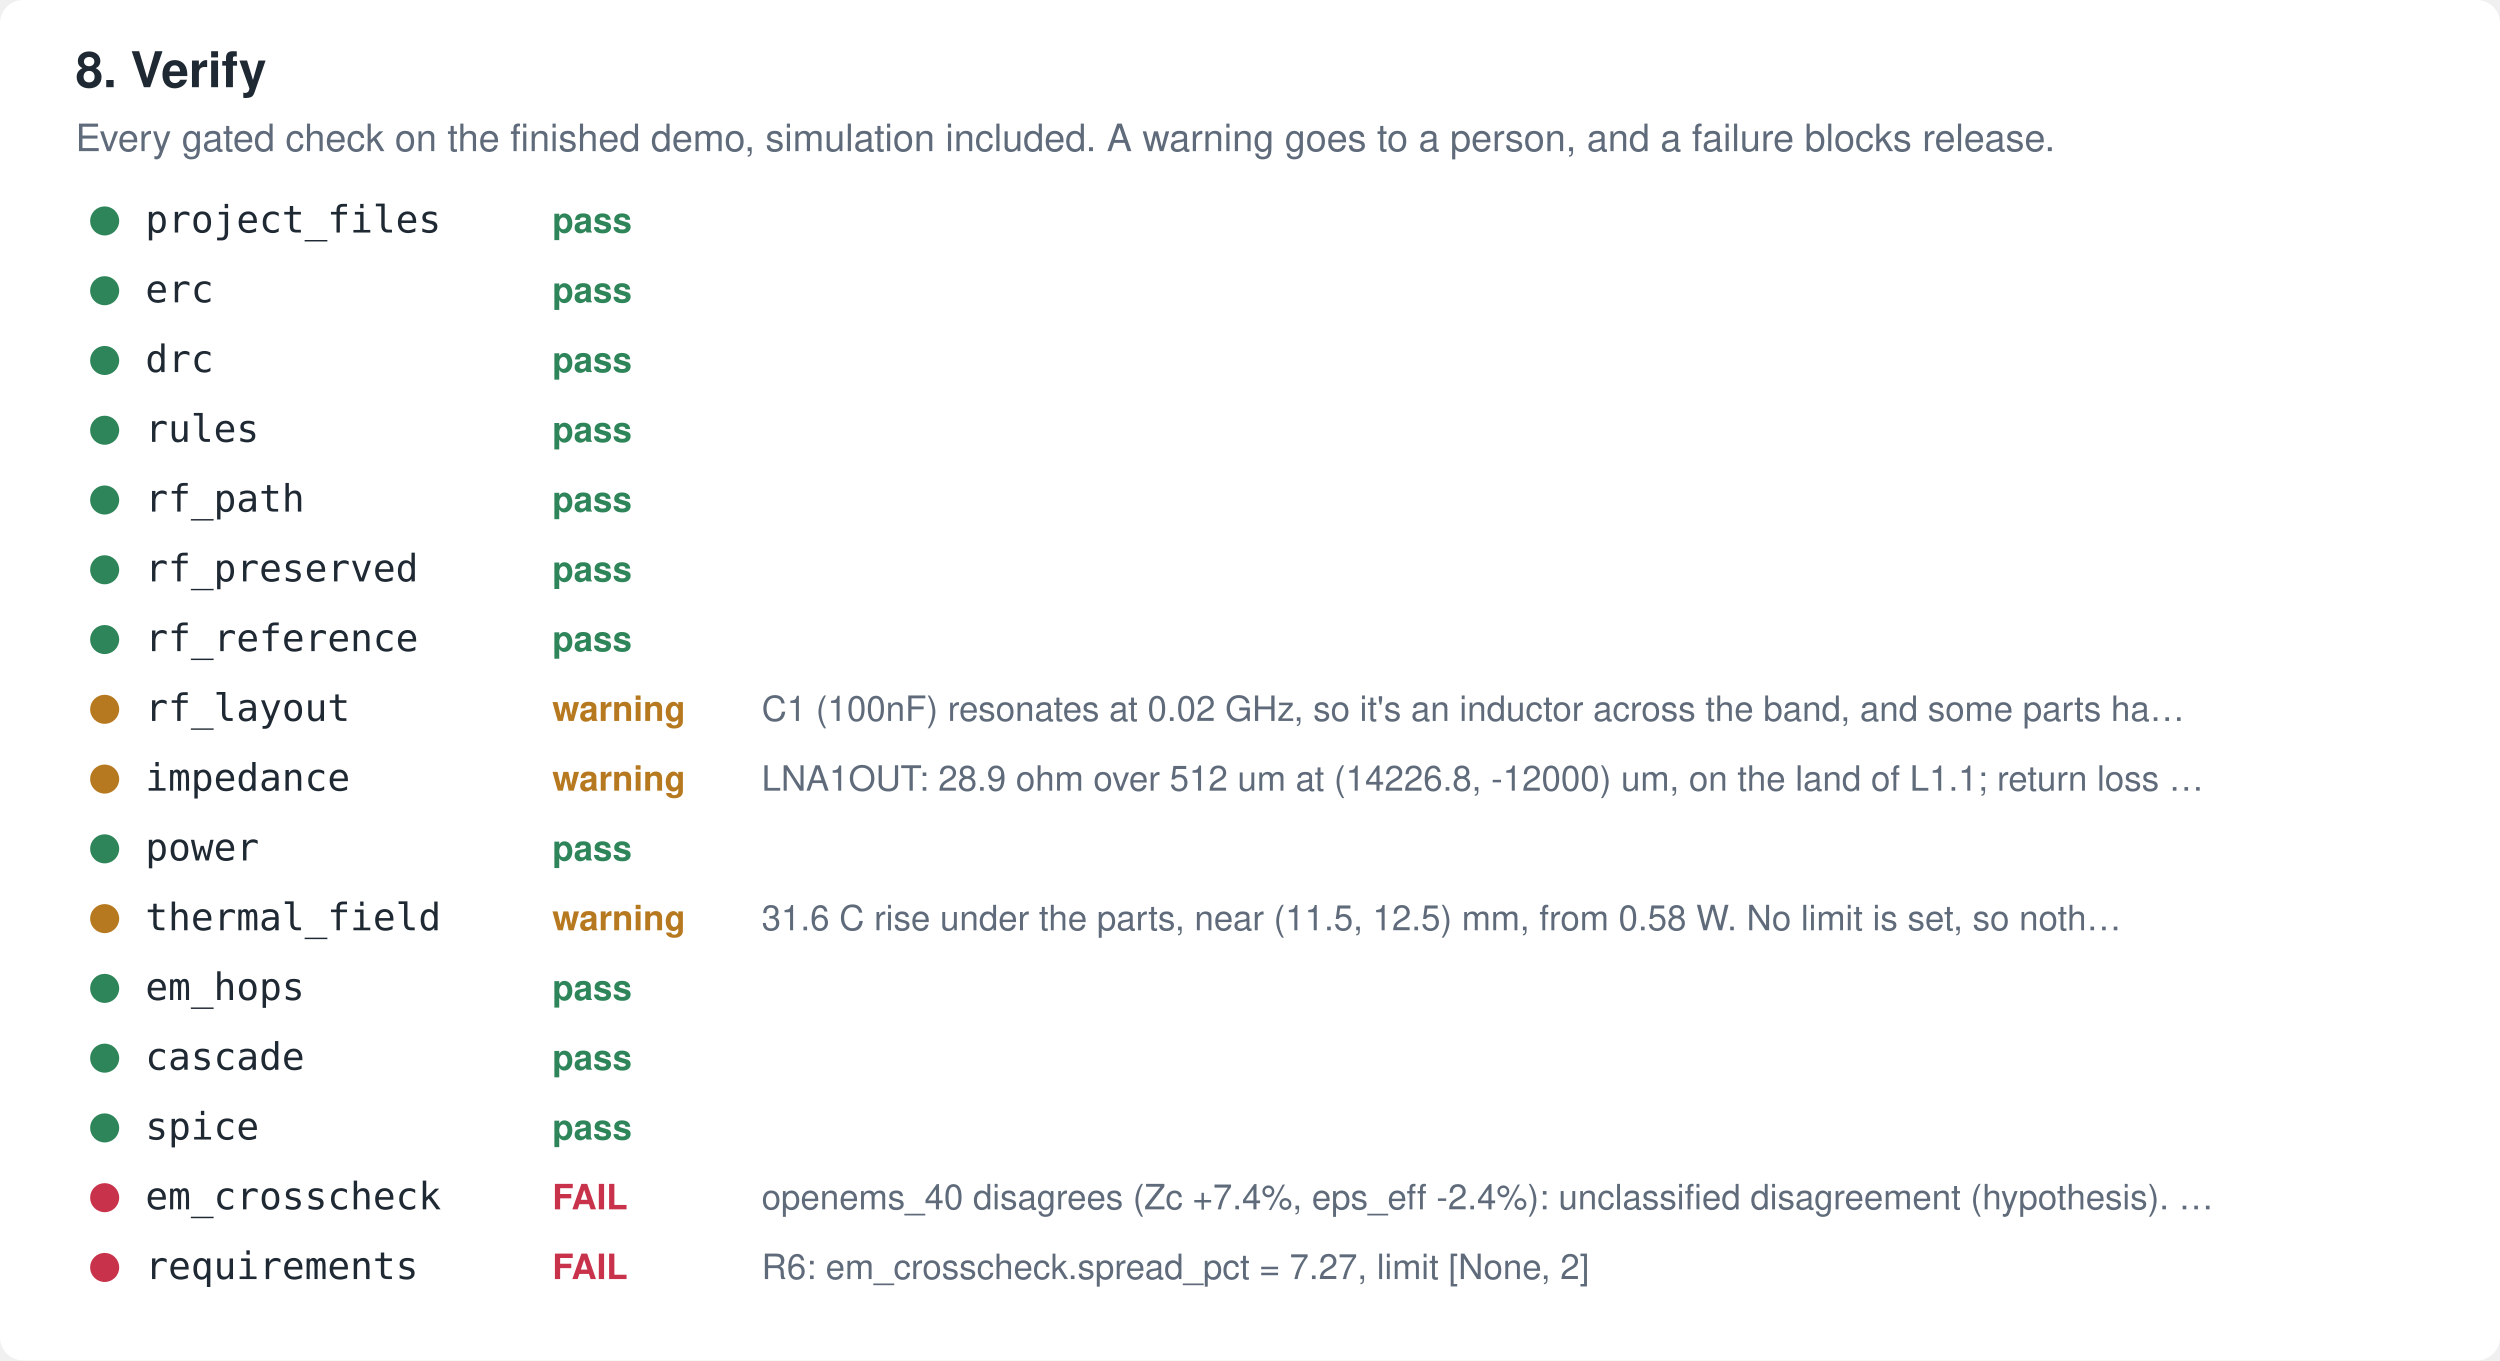
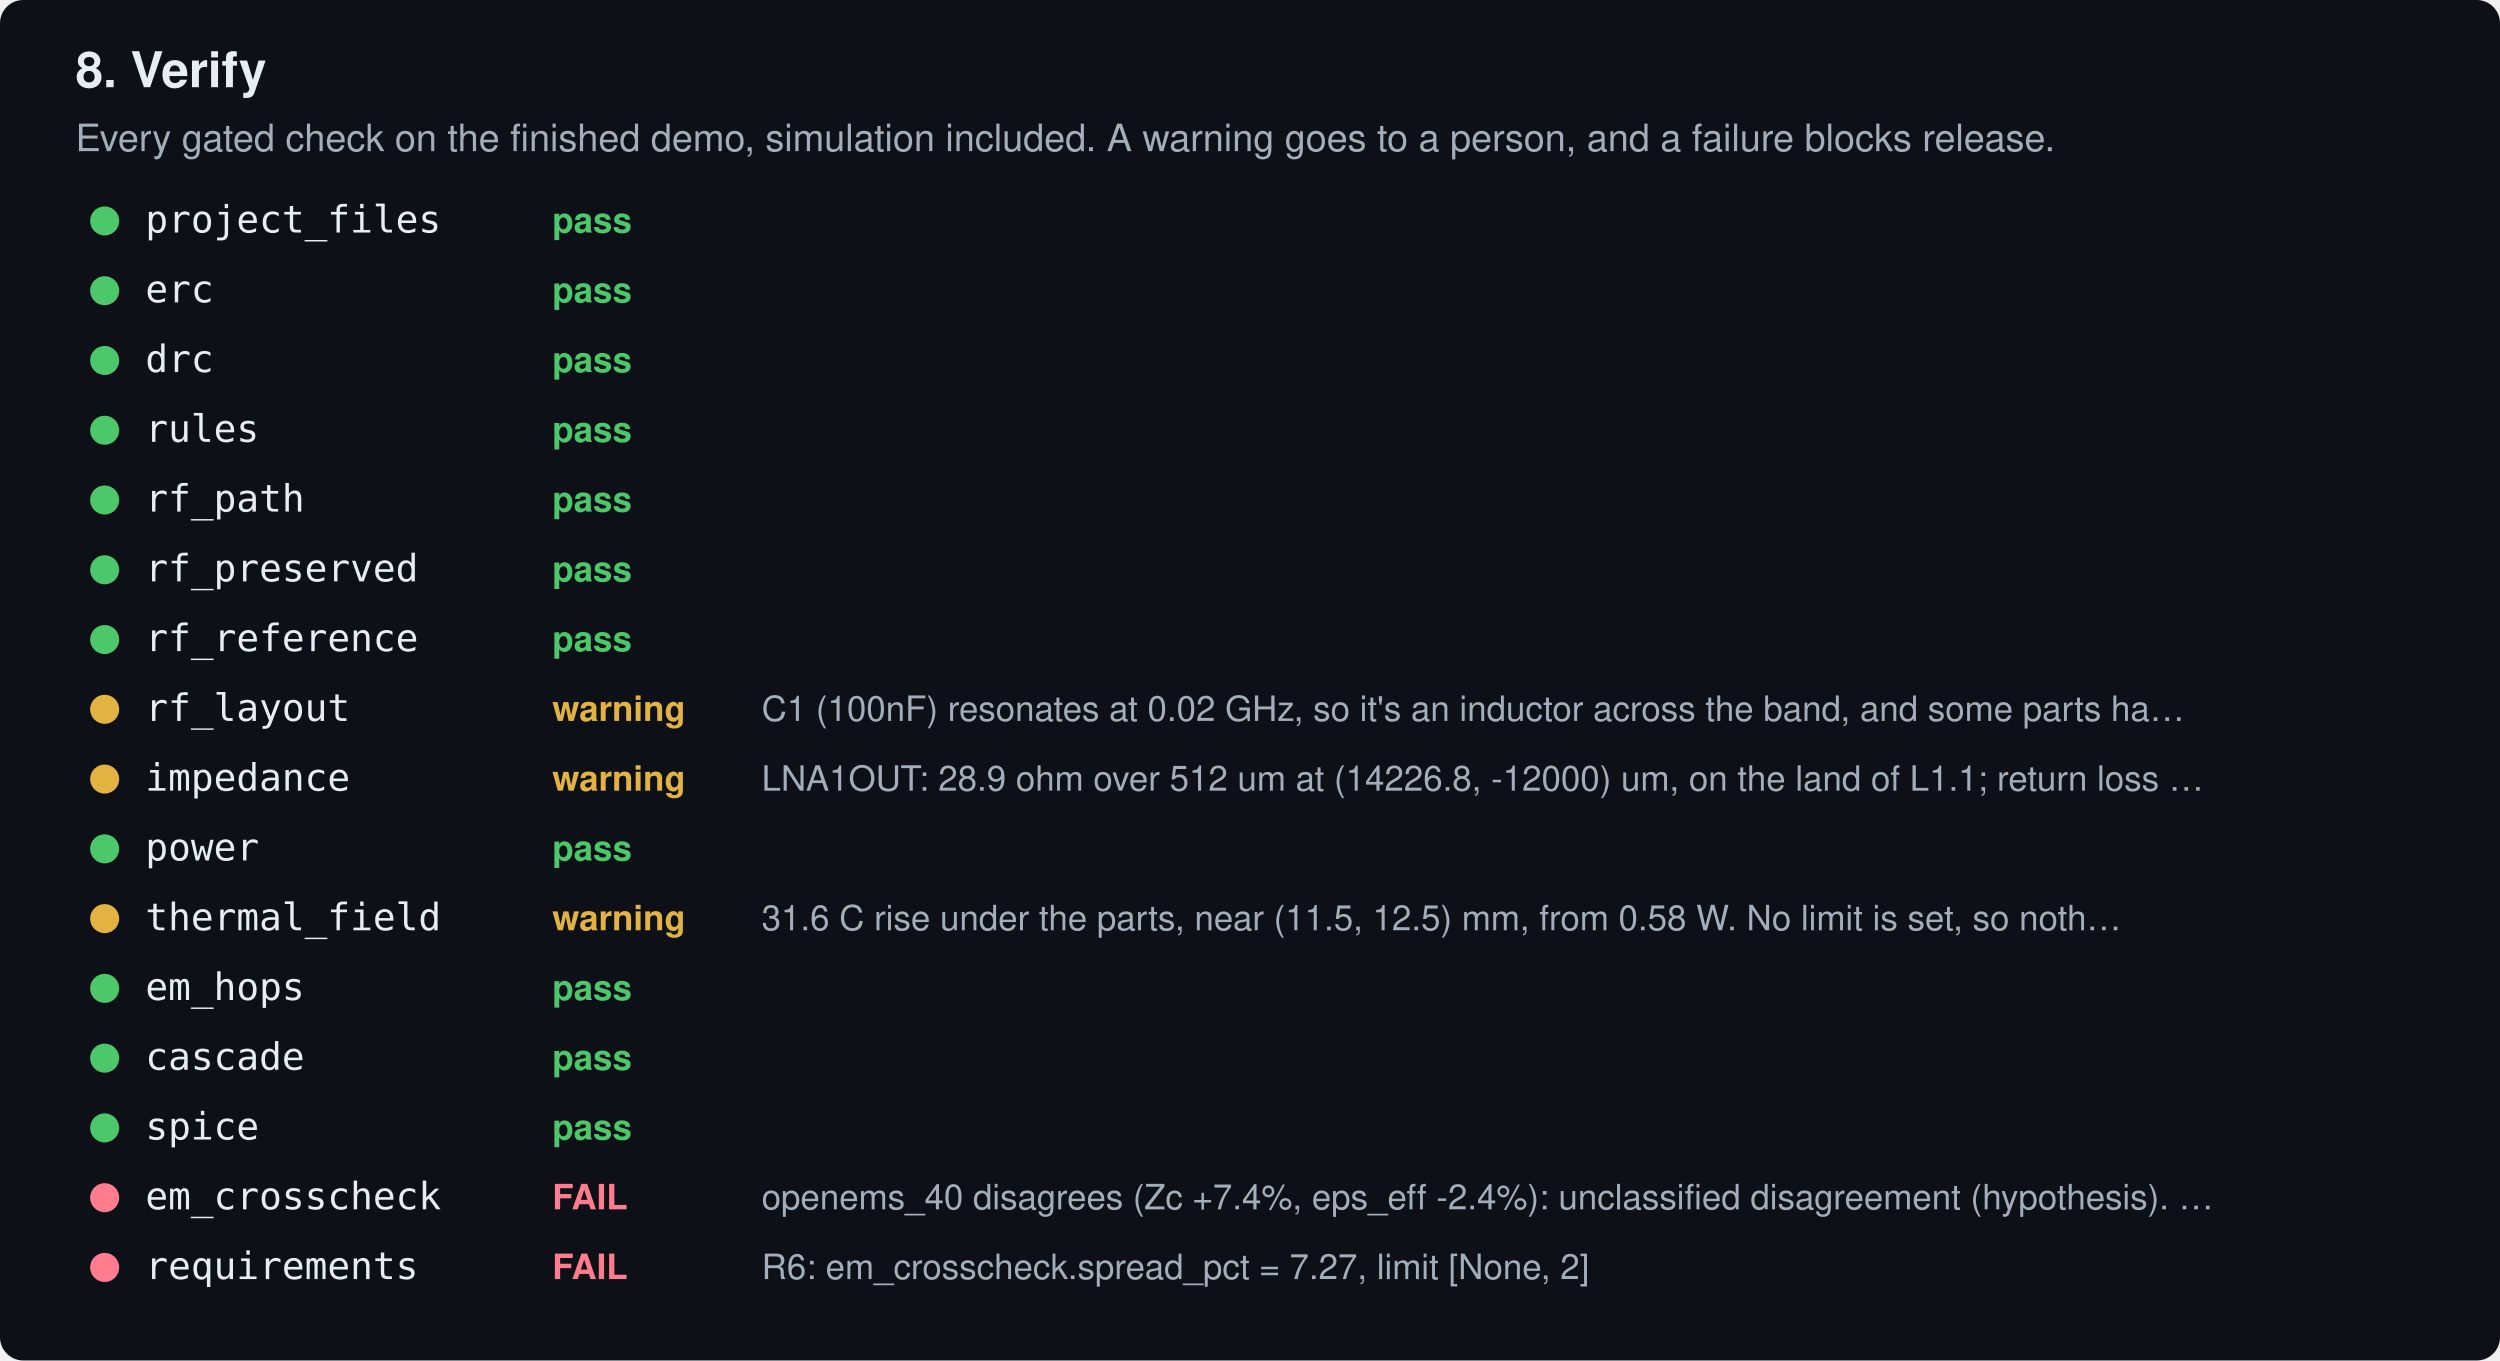
<svg xmlns="http://www.w3.org/2000/svg" viewBox="0 0 860 468" role="img" aria-label="The gate's checks on the demo board, each with its result and first finding." font-family="-apple-system,Segoe UI,Helvetica,Arial,sans-serif">
-   <rect width="860" height="468" fill="#ffffff" rx="8" />
+   <rect width="860" height="468" fill="#0d1117" rx="8" />
  <defs>
    <marker id="a" viewBox="0 0 10 10" refX="9" refY="5" markerWidth="7" markerHeight="7" orient="auto-start-reverse">
-       <path d="M0 0L10 5L0 10z" fill="#5f6b7a" />
+       <path d="M0 0L10 5L0 10z" fill="#a3aeba" />
    </marker>
  </defs>
-   <text x="26.0" y="30.0" font-size="17" fill="#1f2933" text-anchor="start" font-weight="600">8. Verify</text>
-   <text x="26.0" y="52.0" font-size="13" fill="#5f6b7a" text-anchor="start" font-weight="400">Every gated check on the finished demo, simulation included. A warning goes to a person, and a failure blocks release.</text>
-   <circle cx="36" cy="76" r="5" fill="#2f855a" />
-   <text x="50.0" y="80.0" font-size="13" fill="#1f2933" text-anchor="start" font-weight="400" font-family="SFMono-Regular,Menlo,Consolas,monospace">project_files</text>
-   <text x="190.0" y="80.0" font-size="12" fill="#2f855a" text-anchor="start" font-weight="600">pass</text>
-   <text x="262.0" y="80.0" font-size="12" fill="#5f6b7a" text-anchor="start" font-weight="400" />
-   <circle cx="36" cy="100" r="5" fill="#2f855a" />
-   <text x="50.0" y="104.0" font-size="13" fill="#1f2933" text-anchor="start" font-weight="400" font-family="SFMono-Regular,Menlo,Consolas,monospace">erc</text>
-   <text x="190.0" y="104.0" font-size="12" fill="#2f855a" text-anchor="start" font-weight="600">pass</text>
-   <text x="262.0" y="104.0" font-size="12" fill="#5f6b7a" text-anchor="start" font-weight="400" />
-   <circle cx="36" cy="124" r="5" fill="#2f855a" />
-   <text x="50.0" y="128.0" font-size="13" fill="#1f2933" text-anchor="start" font-weight="400" font-family="SFMono-Regular,Menlo,Consolas,monospace">drc</text>
-   <text x="190.0" y="128.0" font-size="12" fill="#2f855a" text-anchor="start" font-weight="600">pass</text>
-   <text x="262.0" y="128.0" font-size="12" fill="#5f6b7a" text-anchor="start" font-weight="400" />
-   <circle cx="36" cy="148" r="5" fill="#2f855a" />
-   <text x="50.0" y="152.0" font-size="13" fill="#1f2933" text-anchor="start" font-weight="400" font-family="SFMono-Regular,Menlo,Consolas,monospace">rules</text>
-   <text x="190.0" y="152.0" font-size="12" fill="#2f855a" text-anchor="start" font-weight="600">pass</text>
-   <text x="262.0" y="152.0" font-size="12" fill="#5f6b7a" text-anchor="start" font-weight="400" />
-   <circle cx="36" cy="172" r="5" fill="#2f855a" />
-   <text x="50.0" y="176.0" font-size="13" fill="#1f2933" text-anchor="start" font-weight="400" font-family="SFMono-Regular,Menlo,Consolas,monospace">rf_path</text>
-   <text x="190.0" y="176.0" font-size="12" fill="#2f855a" text-anchor="start" font-weight="600">pass</text>
-   <text x="262.0" y="176.0" font-size="12" fill="#5f6b7a" text-anchor="start" font-weight="400" />
-   <circle cx="36" cy="196" r="5" fill="#2f855a" />
-   <text x="50.0" y="200.0" font-size="13" fill="#1f2933" text-anchor="start" font-weight="400" font-family="SFMono-Regular,Menlo,Consolas,monospace">rf_preserved</text>
-   <text x="190.0" y="200.0" font-size="12" fill="#2f855a" text-anchor="start" font-weight="600">pass</text>
-   <text x="262.0" y="200.0" font-size="12" fill="#5f6b7a" text-anchor="start" font-weight="400" />
-   <circle cx="36" cy="220" r="5" fill="#2f855a" />
-   <text x="50.0" y="224.0" font-size="13" fill="#1f2933" text-anchor="start" font-weight="400" font-family="SFMono-Regular,Menlo,Consolas,monospace">rf_reference</text>
-   <text x="190.0" y="224.0" font-size="12" fill="#2f855a" text-anchor="start" font-weight="600">pass</text>
-   <text x="262.0" y="224.0" font-size="12" fill="#5f6b7a" text-anchor="start" font-weight="400" />
-   <circle cx="36" cy="244" r="5" fill="#b7791f" />
-   <text x="50.0" y="248.0" font-size="13" fill="#1f2933" text-anchor="start" font-weight="400" font-family="SFMono-Regular,Menlo,Consolas,monospace">rf_layout</text>
-   <text x="190.0" y="248.0" font-size="12" fill="#b7791f" text-anchor="start" font-weight="600">warning</text>
-   <text x="262.0" y="248.0" font-size="12" fill="#5f6b7a" text-anchor="start" font-weight="400">C1 (100nF) resonates at 0.02 GHz, so it's an inductor across the band, and some parts ha…</text>
-   <circle cx="36" cy="268" r="5" fill="#b7791f" />
-   <text x="50.0" y="272.0" font-size="13" fill="#1f2933" text-anchor="start" font-weight="400" font-family="SFMono-Regular,Menlo,Consolas,monospace">impedance</text>
-   <text x="190.0" y="272.0" font-size="12" fill="#b7791f" text-anchor="start" font-weight="600">warning</text>
-   <text x="262.0" y="272.0" font-size="12" fill="#5f6b7a" text-anchor="start" font-weight="400">LNA1OUT: 28.9 ohm over 512 um at (14226.8, -12000) um, on the land of L1.1; return loss …</text>
-   <circle cx="36" cy="292" r="5" fill="#2f855a" />
-   <text x="50.0" y="296.0" font-size="13" fill="#1f2933" text-anchor="start" font-weight="400" font-family="SFMono-Regular,Menlo,Consolas,monospace">power</text>
-   <text x="190.0" y="296.0" font-size="12" fill="#2f855a" text-anchor="start" font-weight="600">pass</text>
-   <text x="262.0" y="296.0" font-size="12" fill="#5f6b7a" text-anchor="start" font-weight="400" />
-   <circle cx="36" cy="316" r="5" fill="#b7791f" />
-   <text x="50.0" y="320.0" font-size="13" fill="#1f2933" text-anchor="start" font-weight="400" font-family="SFMono-Regular,Menlo,Consolas,monospace">thermal_field</text>
-   <text x="190.0" y="320.0" font-size="12" fill="#b7791f" text-anchor="start" font-weight="600">warning</text>
-   <text x="262.0" y="320.0" font-size="12" fill="#5f6b7a" text-anchor="start" font-weight="400">31.6 C rise under the parts, near (11.5, 12.5) mm, from 0.58 W. No limit is set, so noth…</text>
-   <circle cx="36" cy="340" r="5" fill="#2f855a" />
-   <text x="50.0" y="344.0" font-size="13" fill="#1f2933" text-anchor="start" font-weight="400" font-family="SFMono-Regular,Menlo,Consolas,monospace">em_hops</text>
-   <text x="190.0" y="344.0" font-size="12" fill="#2f855a" text-anchor="start" font-weight="600">pass</text>
-   <text x="262.0" y="344.0" font-size="12" fill="#5f6b7a" text-anchor="start" font-weight="400" />
-   <circle cx="36" cy="364" r="5" fill="#2f855a" />
-   <text x="50.0" y="368.0" font-size="13" fill="#1f2933" text-anchor="start" font-weight="400" font-family="SFMono-Regular,Menlo,Consolas,monospace">cascade</text>
-   <text x="190.0" y="368.0" font-size="12" fill="#2f855a" text-anchor="start" font-weight="600">pass</text>
-   <text x="262.0" y="368.0" font-size="12" fill="#5f6b7a" text-anchor="start" font-weight="400" />
-   <circle cx="36" cy="388" r="5" fill="#2f855a" />
-   <text x="50.0" y="392.0" font-size="13" fill="#1f2933" text-anchor="start" font-weight="400" font-family="SFMono-Regular,Menlo,Consolas,monospace">spice</text>
-   <text x="190.0" y="392.0" font-size="12" fill="#2f855a" text-anchor="start" font-weight="600">pass</text>
-   <text x="262.0" y="392.0" font-size="12" fill="#5f6b7a" text-anchor="start" font-weight="400" />
-   <circle cx="36" cy="412" r="5" fill="#c8324a" />
-   <text x="50.0" y="416.0" font-size="13" fill="#1f2933" text-anchor="start" font-weight="400" font-family="SFMono-Regular,Menlo,Consolas,monospace">em_crosscheck</text>
-   <text x="190.0" y="416.0" font-size="12" fill="#c8324a" text-anchor="start" font-weight="600">FAIL</text>
-   <text x="262.0" y="416.0" font-size="12" fill="#5f6b7a" text-anchor="start" font-weight="400">openems_40 disagrees (Zc +7.4%, eps_eff -2.4%): unclassified disagreement (hypothesis). …</text>
-   <circle cx="36" cy="436" r="5" fill="#c8324a" />
-   <text x="50.0" y="440.0" font-size="13" fill="#1f2933" text-anchor="start" font-weight="400" font-family="SFMono-Regular,Menlo,Consolas,monospace">requirements</text>
-   <text x="190.0" y="440.0" font-size="12" fill="#c8324a" text-anchor="start" font-weight="600">FAIL</text>
-   <text x="262.0" y="440.0" font-size="12" fill="#5f6b7a" text-anchor="start" font-weight="400">R6: em_crosscheck.spread_pct = 7.27, limit [None, 2]</text>
+   <text x="26.0" y="30.0" font-size="17" fill="#e6edf3" text-anchor="start" font-weight="600">8. Verify</text>
+   <text x="26.0" y="52.0" font-size="13" fill="#a3aeba" text-anchor="start" font-weight="400">Every gated check on the finished demo, simulation included. A warning goes to a person, and a failure blocks release.</text>
+   <circle cx="36" cy="76" r="5" fill="#4cc76a" />
+   <text x="50.0" y="80.0" font-size="13" fill="#e6edf3" text-anchor="start" font-weight="400" font-family="SFMono-Regular,Menlo,Consolas,monospace">project_files</text>
+   <text x="190.0" y="80.0" font-size="12" fill="#4cc76a" text-anchor="start" font-weight="600">pass</text>
+   <text x="262.0" y="80.0" font-size="12" fill="#a3aeba" text-anchor="start" font-weight="400" />
+   <circle cx="36" cy="100" r="5" fill="#4cc76a" />
+   <text x="50.0" y="104.0" font-size="13" fill="#e6edf3" text-anchor="start" font-weight="400" font-family="SFMono-Regular,Menlo,Consolas,monospace">erc</text>
+   <text x="190.0" y="104.0" font-size="12" fill="#4cc76a" text-anchor="start" font-weight="600">pass</text>
+   <text x="262.0" y="104.0" font-size="12" fill="#a3aeba" text-anchor="start" font-weight="400" />
+   <circle cx="36" cy="124" r="5" fill="#4cc76a" />
+   <text x="50.0" y="128.0" font-size="13" fill="#e6edf3" text-anchor="start" font-weight="400" font-family="SFMono-Regular,Menlo,Consolas,monospace">drc</text>
+   <text x="190.0" y="128.0" font-size="12" fill="#4cc76a" text-anchor="start" font-weight="600">pass</text>
+   <text x="262.0" y="128.0" font-size="12" fill="#a3aeba" text-anchor="start" font-weight="400" />
+   <circle cx="36" cy="148" r="5" fill="#4cc76a" />
+   <text x="50.0" y="152.0" font-size="13" fill="#e6edf3" text-anchor="start" font-weight="400" font-family="SFMono-Regular,Menlo,Consolas,monospace">rules</text>
+   <text x="190.0" y="152.0" font-size="12" fill="#4cc76a" text-anchor="start" font-weight="600">pass</text>
+   <text x="262.0" y="152.0" font-size="12" fill="#a3aeba" text-anchor="start" font-weight="400" />
+   <circle cx="36" cy="172" r="5" fill="#4cc76a" />
+   <text x="50.0" y="176.0" font-size="13" fill="#e6edf3" text-anchor="start" font-weight="400" font-family="SFMono-Regular,Menlo,Consolas,monospace">rf_path</text>
+   <text x="190.0" y="176.0" font-size="12" fill="#4cc76a" text-anchor="start" font-weight="600">pass</text>
+   <text x="262.0" y="176.0" font-size="12" fill="#a3aeba" text-anchor="start" font-weight="400" />
+   <circle cx="36" cy="196" r="5" fill="#4cc76a" />
+   <text x="50.0" y="200.0" font-size="13" fill="#e6edf3" text-anchor="start" font-weight="400" font-family="SFMono-Regular,Menlo,Consolas,monospace">rf_preserved</text>
+   <text x="190.0" y="200.0" font-size="12" fill="#4cc76a" text-anchor="start" font-weight="600">pass</text>
+   <text x="262.0" y="200.0" font-size="12" fill="#a3aeba" text-anchor="start" font-weight="400" />
+   <circle cx="36" cy="220" r="5" fill="#4cc76a" />
+   <text x="50.0" y="224.0" font-size="13" fill="#e6edf3" text-anchor="start" font-weight="400" font-family="SFMono-Regular,Menlo,Consolas,monospace">rf_reference</text>
+   <text x="190.0" y="224.0" font-size="12" fill="#4cc76a" text-anchor="start" font-weight="600">pass</text>
+   <text x="262.0" y="224.0" font-size="12" fill="#a3aeba" text-anchor="start" font-weight="400" />
+   <circle cx="36" cy="244" r="5" fill="#e3b341" />
+   <text x="50.0" y="248.0" font-size="13" fill="#e6edf3" text-anchor="start" font-weight="400" font-family="SFMono-Regular,Menlo,Consolas,monospace">rf_layout</text>
+   <text x="190.0" y="248.0" font-size="12" fill="#e3b341" text-anchor="start" font-weight="600">warning</text>
+   <text x="262.0" y="248.0" font-size="12" fill="#a3aeba" text-anchor="start" font-weight="400">C1 (100nF) resonates at 0.02 GHz, so it's an inductor across the band, and some parts ha…</text>
+   <circle cx="36" cy="268" r="5" fill="#e3b341" />
+   <text x="50.0" y="272.0" font-size="13" fill="#e6edf3" text-anchor="start" font-weight="400" font-family="SFMono-Regular,Menlo,Consolas,monospace">impedance</text>
+   <text x="190.0" y="272.0" font-size="12" fill="#e3b341" text-anchor="start" font-weight="600">warning</text>
+   <text x="262.0" y="272.0" font-size="12" fill="#a3aeba" text-anchor="start" font-weight="400">LNA1OUT: 28.9 ohm over 512 um at (14226.8, -12000) um, on the land of L1.1; return loss …</text>
+   <circle cx="36" cy="292" r="5" fill="#4cc76a" />
+   <text x="50.0" y="296.0" font-size="13" fill="#e6edf3" text-anchor="start" font-weight="400" font-family="SFMono-Regular,Menlo,Consolas,monospace">power</text>
+   <text x="190.0" y="296.0" font-size="12" fill="#4cc76a" text-anchor="start" font-weight="600">pass</text>
+   <text x="262.0" y="296.0" font-size="12" fill="#a3aeba" text-anchor="start" font-weight="400" />
+   <circle cx="36" cy="316" r="5" fill="#e3b341" />
+   <text x="50.0" y="320.0" font-size="13" fill="#e6edf3" text-anchor="start" font-weight="400" font-family="SFMono-Regular,Menlo,Consolas,monospace">thermal_field</text>
+   <text x="190.0" y="320.0" font-size="12" fill="#e3b341" text-anchor="start" font-weight="600">warning</text>
+   <text x="262.0" y="320.0" font-size="12" fill="#a3aeba" text-anchor="start" font-weight="400">31.6 C rise under the parts, near (11.5, 12.5) mm, from 0.58 W. No limit is set, so noth…</text>
+   <circle cx="36" cy="340" r="5" fill="#4cc76a" />
+   <text x="50.0" y="344.0" font-size="13" fill="#e6edf3" text-anchor="start" font-weight="400" font-family="SFMono-Regular,Menlo,Consolas,monospace">em_hops</text>
+   <text x="190.0" y="344.0" font-size="12" fill="#4cc76a" text-anchor="start" font-weight="600">pass</text>
+   <text x="262.0" y="344.0" font-size="12" fill="#a3aeba" text-anchor="start" font-weight="400" />
+   <circle cx="36" cy="364" r="5" fill="#4cc76a" />
+   <text x="50.0" y="368.0" font-size="13" fill="#e6edf3" text-anchor="start" font-weight="400" font-family="SFMono-Regular,Menlo,Consolas,monospace">cascade</text>
+   <text x="190.0" y="368.0" font-size="12" fill="#4cc76a" text-anchor="start" font-weight="600">pass</text>
+   <text x="262.0" y="368.0" font-size="12" fill="#a3aeba" text-anchor="start" font-weight="400" />
+   <circle cx="36" cy="388" r="5" fill="#4cc76a" />
+   <text x="50.0" y="392.0" font-size="13" fill="#e6edf3" text-anchor="start" font-weight="400" font-family="SFMono-Regular,Menlo,Consolas,monospace">spice</text>
+   <text x="190.0" y="392.0" font-size="12" fill="#4cc76a" text-anchor="start" font-weight="600">pass</text>
+   <text x="262.0" y="392.0" font-size="12" fill="#a3aeba" text-anchor="start" font-weight="400" />
+   <circle cx="36" cy="412" r="5" fill="#ff7b8e" />
+   <text x="50.0" y="416.0" font-size="13" fill="#e6edf3" text-anchor="start" font-weight="400" font-family="SFMono-Regular,Menlo,Consolas,monospace">em_crosscheck</text>
+   <text x="190.0" y="416.0" font-size="12" fill="#ff7b8e" text-anchor="start" font-weight="600">FAIL</text>
+   <text x="262.0" y="416.0" font-size="12" fill="#a3aeba" text-anchor="start" font-weight="400">openems_40 disagrees (Zc +7.4%, eps_eff -2.4%): unclassified disagreement (hypothesis). …</text>
+   <circle cx="36" cy="436" r="5" fill="#ff7b8e" />
+   <text x="50.0" y="440.0" font-size="13" fill="#e6edf3" text-anchor="start" font-weight="400" font-family="SFMono-Regular,Menlo,Consolas,monospace">requirements</text>
+   <text x="190.0" y="440.0" font-size="12" fill="#ff7b8e" text-anchor="start" font-weight="600">FAIL</text>
+   <text x="262.0" y="440.0" font-size="12" fill="#a3aeba" text-anchor="start" font-weight="400">R6: em_crosscheck.spread_pct = 7.27, limit [None, 2]</text>
</svg>
